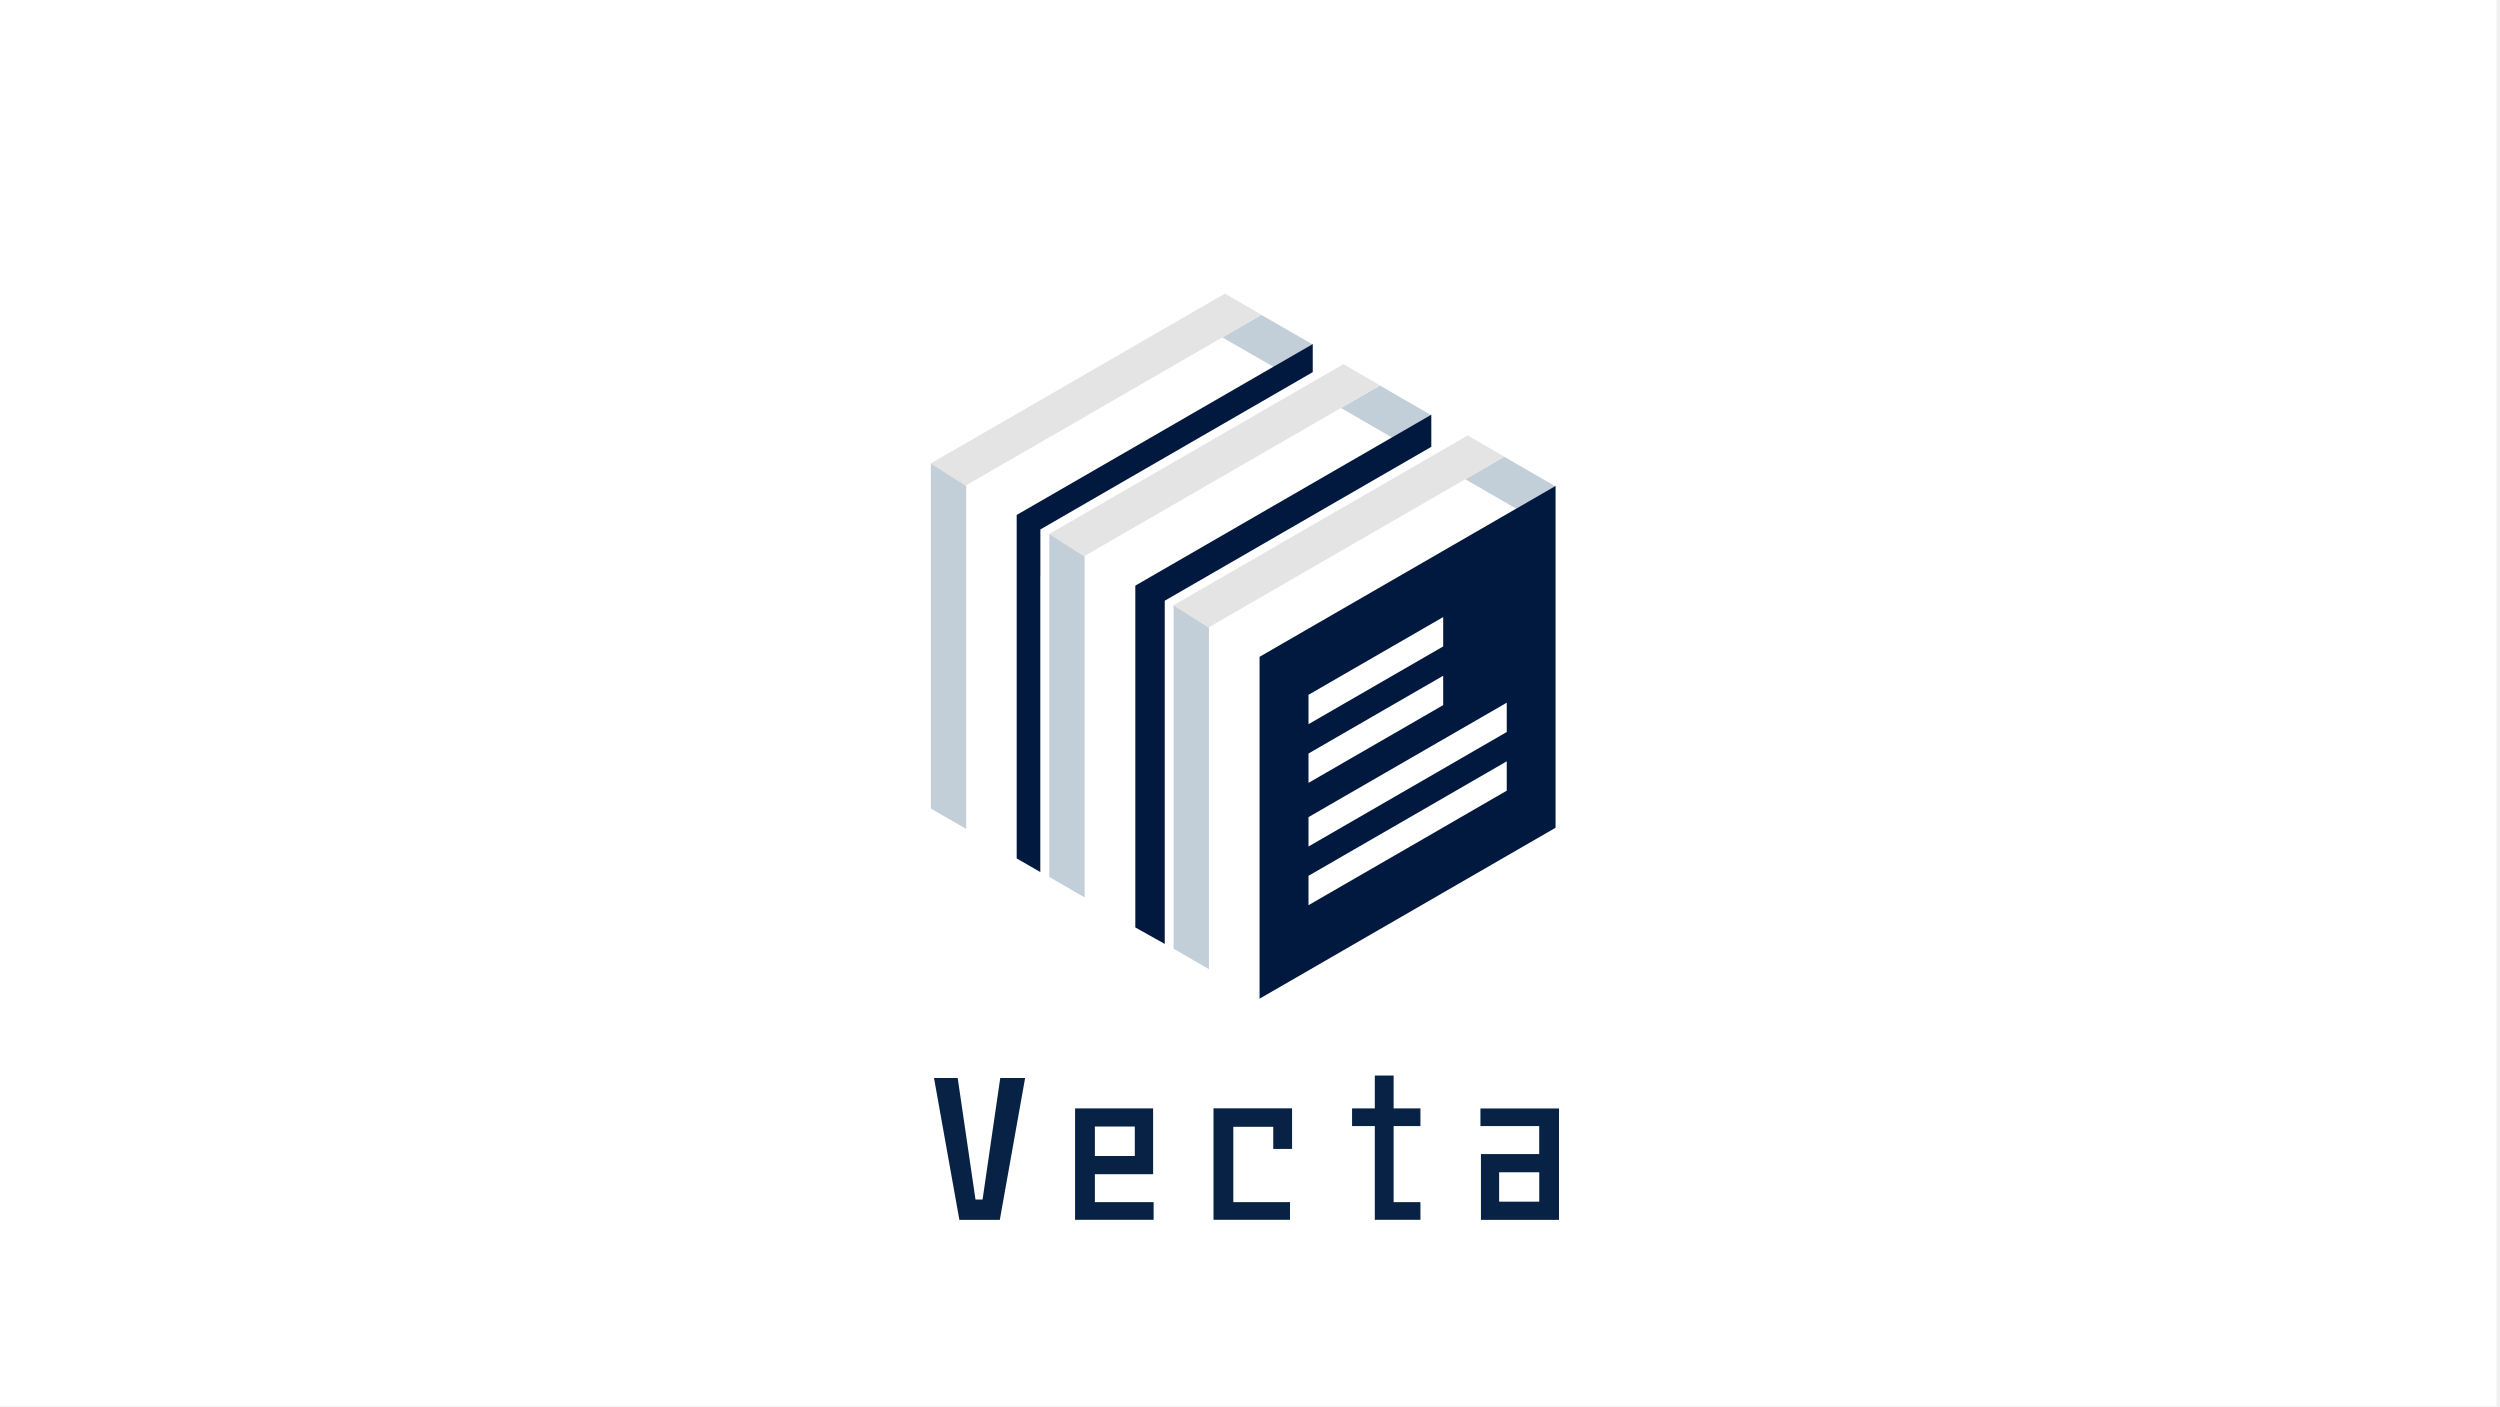
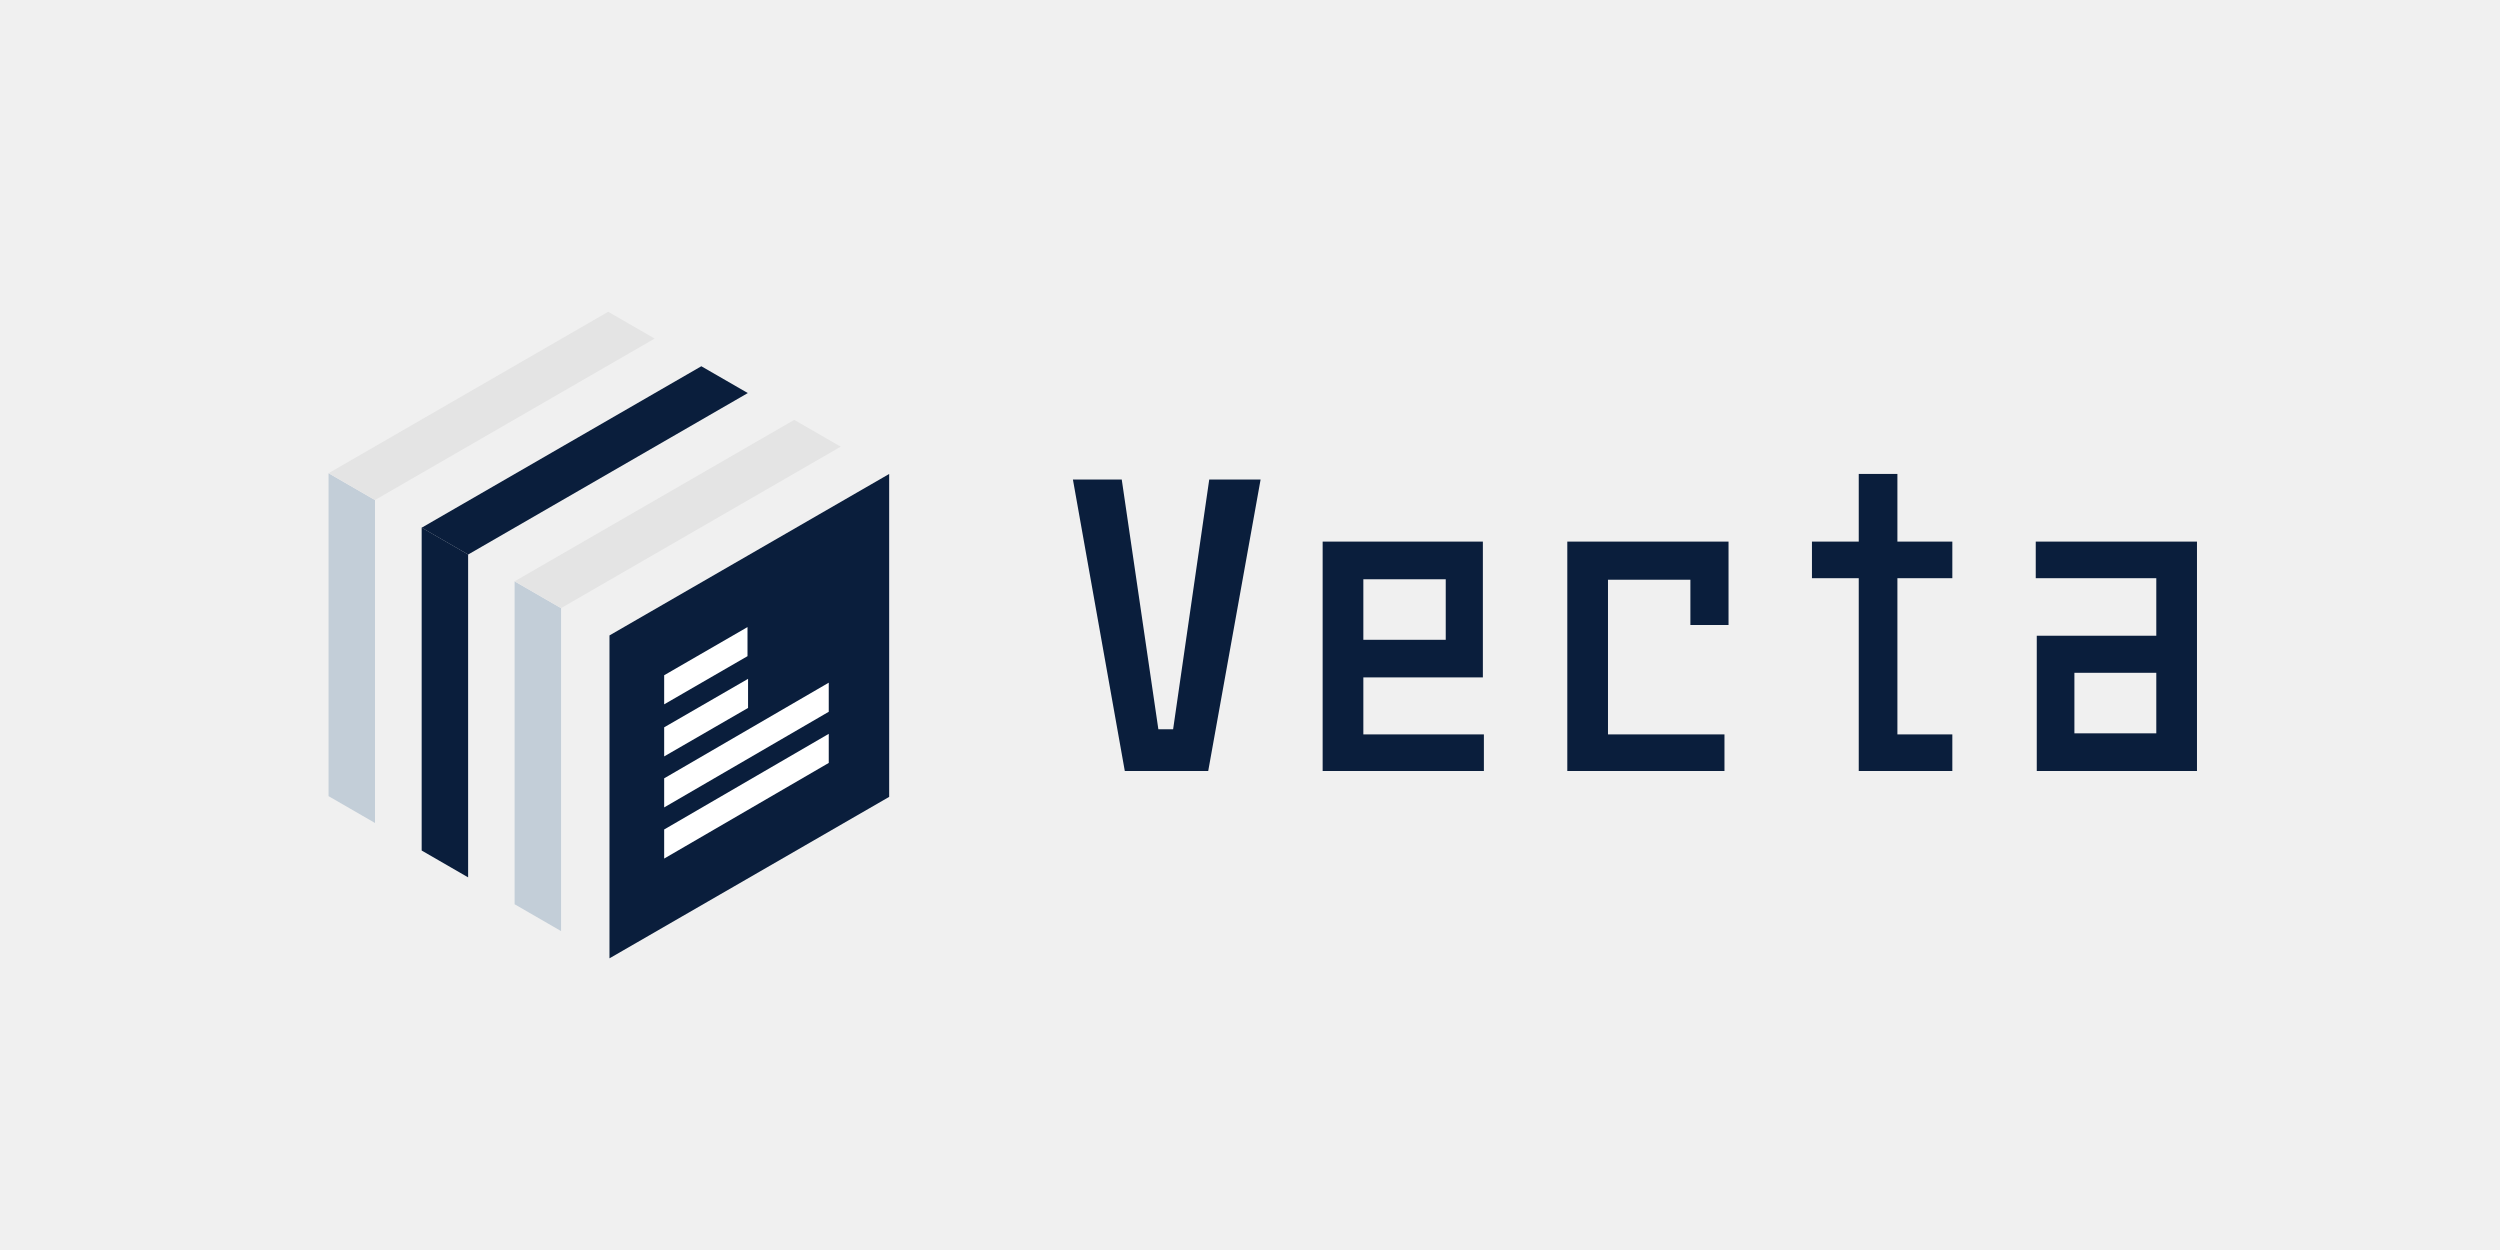
- <svg xmlns="http://www.w3.org/2000/svg" id="_レイヤー_1" data-name="レイヤー 1" viewBox="0 0 400 225">
-   <defs>
-     <style>
-       .cls-1 {
-         fill: #e4e4e4;
-       }
- 
-       .cls-2 {
-         fill: #01193f;
-       }
- 
-       .cls-3 {
-         fill: #c3cfd8;
-       }
- 
-       .cls-4 {
-         fill: #fff;
-       }
- 
-       .cls-5 {
-         fill: #082245;
-       }
-     </style>
-   </defs>
-   <rect class="cls-4" x="-.56" width="400" height="225" />
-   <g>
-     <path class="cls-3" d="M242.65,81.41l1.76-1.01,4.47-2.58-4.47-2.58-3.74-2.16-6.23,3.6,8.22,4.74" />
-     <path class="cls-3" d="M187.78,96.79v55.01l5.65,3.27v-54.69l-5.65-3.59" />
-     <path class="cls-2" d="M241.08,117.12l-2.99,1.73-1.18.68-9.17,5.3-12.72,7.34-5.66,3.27v-4.7l5.66-3.27,12.72-7.34,9.17-5.29,1.18-.68,2.99-1.73v4.69ZM241.08,126.51l-2.99,1.73-1.18.68-9.17,5.3-12.72,7.34-5.66,3.27v-4.7l5.66-3.27,12.72-7.34,9.17-5.3,1.18-.68,2.99-1.73v4.7ZM209.36,120.56l5.66-3.27,12.72-7.34,3.17-1.83v4.7l-3.17,1.83-12.72,7.34-5.66,3.27v-4.7ZM209.36,111.17l5.66-3.27,12.72-7.34,3.17-1.83v4.7l-3.17,1.83-12.72,7.34-5.66,3.27v-4.7ZM244.43,80.33l-1.76,1.01-13.7,7.91-18.99,10.96-8.45,4.88v54.7l47.36-27.35v-54.69l-4.47,2.58" />
-     <path class="cls-1" d="M234.83,69.67l-47.08,27.18,5.65,3.59v-.07l41.07-23.71,6.23-3.6-5.87-3.39" />
-     <path class="cls-3" d="M222.76,70.01l1.76-1.01,4.47-2.58-4.47-2.58-3.74-2.16-6.23,3.6,8.22,4.75" />
-     <path class="cls-3" d="M167.89,85.39v54.93l5.65,3.27v-54.61l-5.65-3.59" />
-     <path class="cls-2" d="M186.35,96.12l42.66-24.63v-5.14l-47.36,27.35v54.69l4.71,2.64v-54.9" />
-     <path class="cls-1" d="M214.94,58.27l-47.08,27.18,5.65,3.59v-.07l47.3-27.31-5.87-3.39" />
-     <path class="cls-3" d="M210.03,55.12l-4.47-2.58-3.75-2.16-6.23,3.6,8.22,4.74,1.76-1.01,4.47-2.58" />
-     <path class="cls-3" d="M148.94,129.37l5.65,3.26v-54.95l-5.65-3.59v55.28" />
-     <path class="cls-2" d="M166.46,92.23v-7.52l12.91-7.46,27.94-16.13,1.33-.77,1.4-.81v-4.49l-4.47,2.58-1.76,1.01-28.24,16.31-12.9,7.44v54.96l2.38,1.37,1.4.81v-47.31" />
-     <path class="cls-1" d="M195.98,46.98l-47.08,27.18,5.65,3.59v-.08l41.07-23.71,6.23-3.6-5.87-3.39" />
-   </g>
-   <g id="text-logo">
-     <g id="text-logo-path-0">
-       <path class="cls-5" d="M149.44,172.48l4.06,22.7h6.47l4.05-22.7h-3.98l-2.83,19.45h-1.13l-2.85-19.45h-3.8ZM172.01,195.17h12.57v-2.83h-9.4v-4.47h9.32v-10.53h-12.49v17.83ZM175.18,184.96v-4.71h6.39v4.71h-6.39ZM194.17,195.17h12.23v-2.83h-9.07v-12.05h6.39v3.54h3.01v-6.5h-12.57v17.83ZM216.33,180.17h3.64v15h7.3v-2.83h-4.29v-12.17h4.29v-2.83h-4.29v-5.26h-3.01v5.26h-3.64v2.83ZM236.87,180.17h9.4v4.48h-9.32v10.53h12.49v-17.83h-12.57v2.83ZM239.86,192.27v-4.71h6.42v4.71h-6.42Z" />
+ <svg xmlns="http://www.w3.org/2000/svg" width="1200" height="600" viewBox="0 0 1200 600" fill="none">
+   <g transform="translate(85 117.5)">
+     <g id="symbol">
+       <path d="M117.4 290.752L139.7 303.635V148.635L117.4 135.749V290.752Z" fill="#0A1E3C" />
+       <path d="M162.01 316.542L184.31 329.426V174.426L162.01 161.539V316.542Z" fill="#C3CED8" />
+       <path d="M184.307 174.402L162 161.531L296.234 84.031L318.544 96.9L184.307 174.402Z" fill="#E4E4E4" />
+       <path d="M72.703 264.653L95.003 277.536V122.536L72.703 109.65V264.653Z" fill="#C3CED8" />
+       <path d="M95 122.513L72.693 109.642L206.927 32.142L229.237 45.011L95 122.513Z" fill="#E4E4E4" />
+       <path d="M139.707 148.671L117.4 135.8L251.634 58.3L273.944 71.169L139.707 148.671Z" fill="#0A1E3C" />
+       <path d="M207.55 187.499L341.802 109.999L341.802 264.999L207.55 342.499L207.55 187.499Z" fill="#0A1E3C" />
+       <path d="M233.8 206.614L233.8 220.578L273.8 197.463V183.499L233.8 206.614Z" fill="white" />
+       <path d="M233.8 231.614L233.8 245.578L274.067 222.308V208.344L233.8 231.614Z" fill="white" />
+       <path d="M233.8 256.097L233.8 270.061L312.8 224.151V210.187L233.8 256.097Z" fill="white" />
+       <path d="M233.8 280.65L233.8 294.614L312.8 248.704V234.74L233.8 280.65Z" fill="white" />
    </g>
+     <path transform="translate(430 110) scale(2.5)" d="M36.035 1.074L25.977 57.031H9.961L0 1.074H9.375L16.406 49.023H19.238L26.172 1.074H36.035ZM55.762 39.062V50H78.906V57.031H47.949V12.988H78.711V39.062H55.762ZM55.762 31.836H71.582V20.215H55.762V31.836ZM118.555 20.312H102.734V50H125.098V57.031H94.922V12.988H125.879V29.004H118.555V20.312ZM168.848 57.031H150.879V20.02H141.895V12.988H150.879V0H158.301V12.988H168.848V20.02H158.301V50H168.848V57.031ZM208.008 31.055V20.02H184.863V12.988H215.82V57.031H185.059V31.055H208.008ZM208.008 38.184H192.285V49.805H208.008V38.184Z" fill="#0A1E3C" />
  </g>
</svg>
